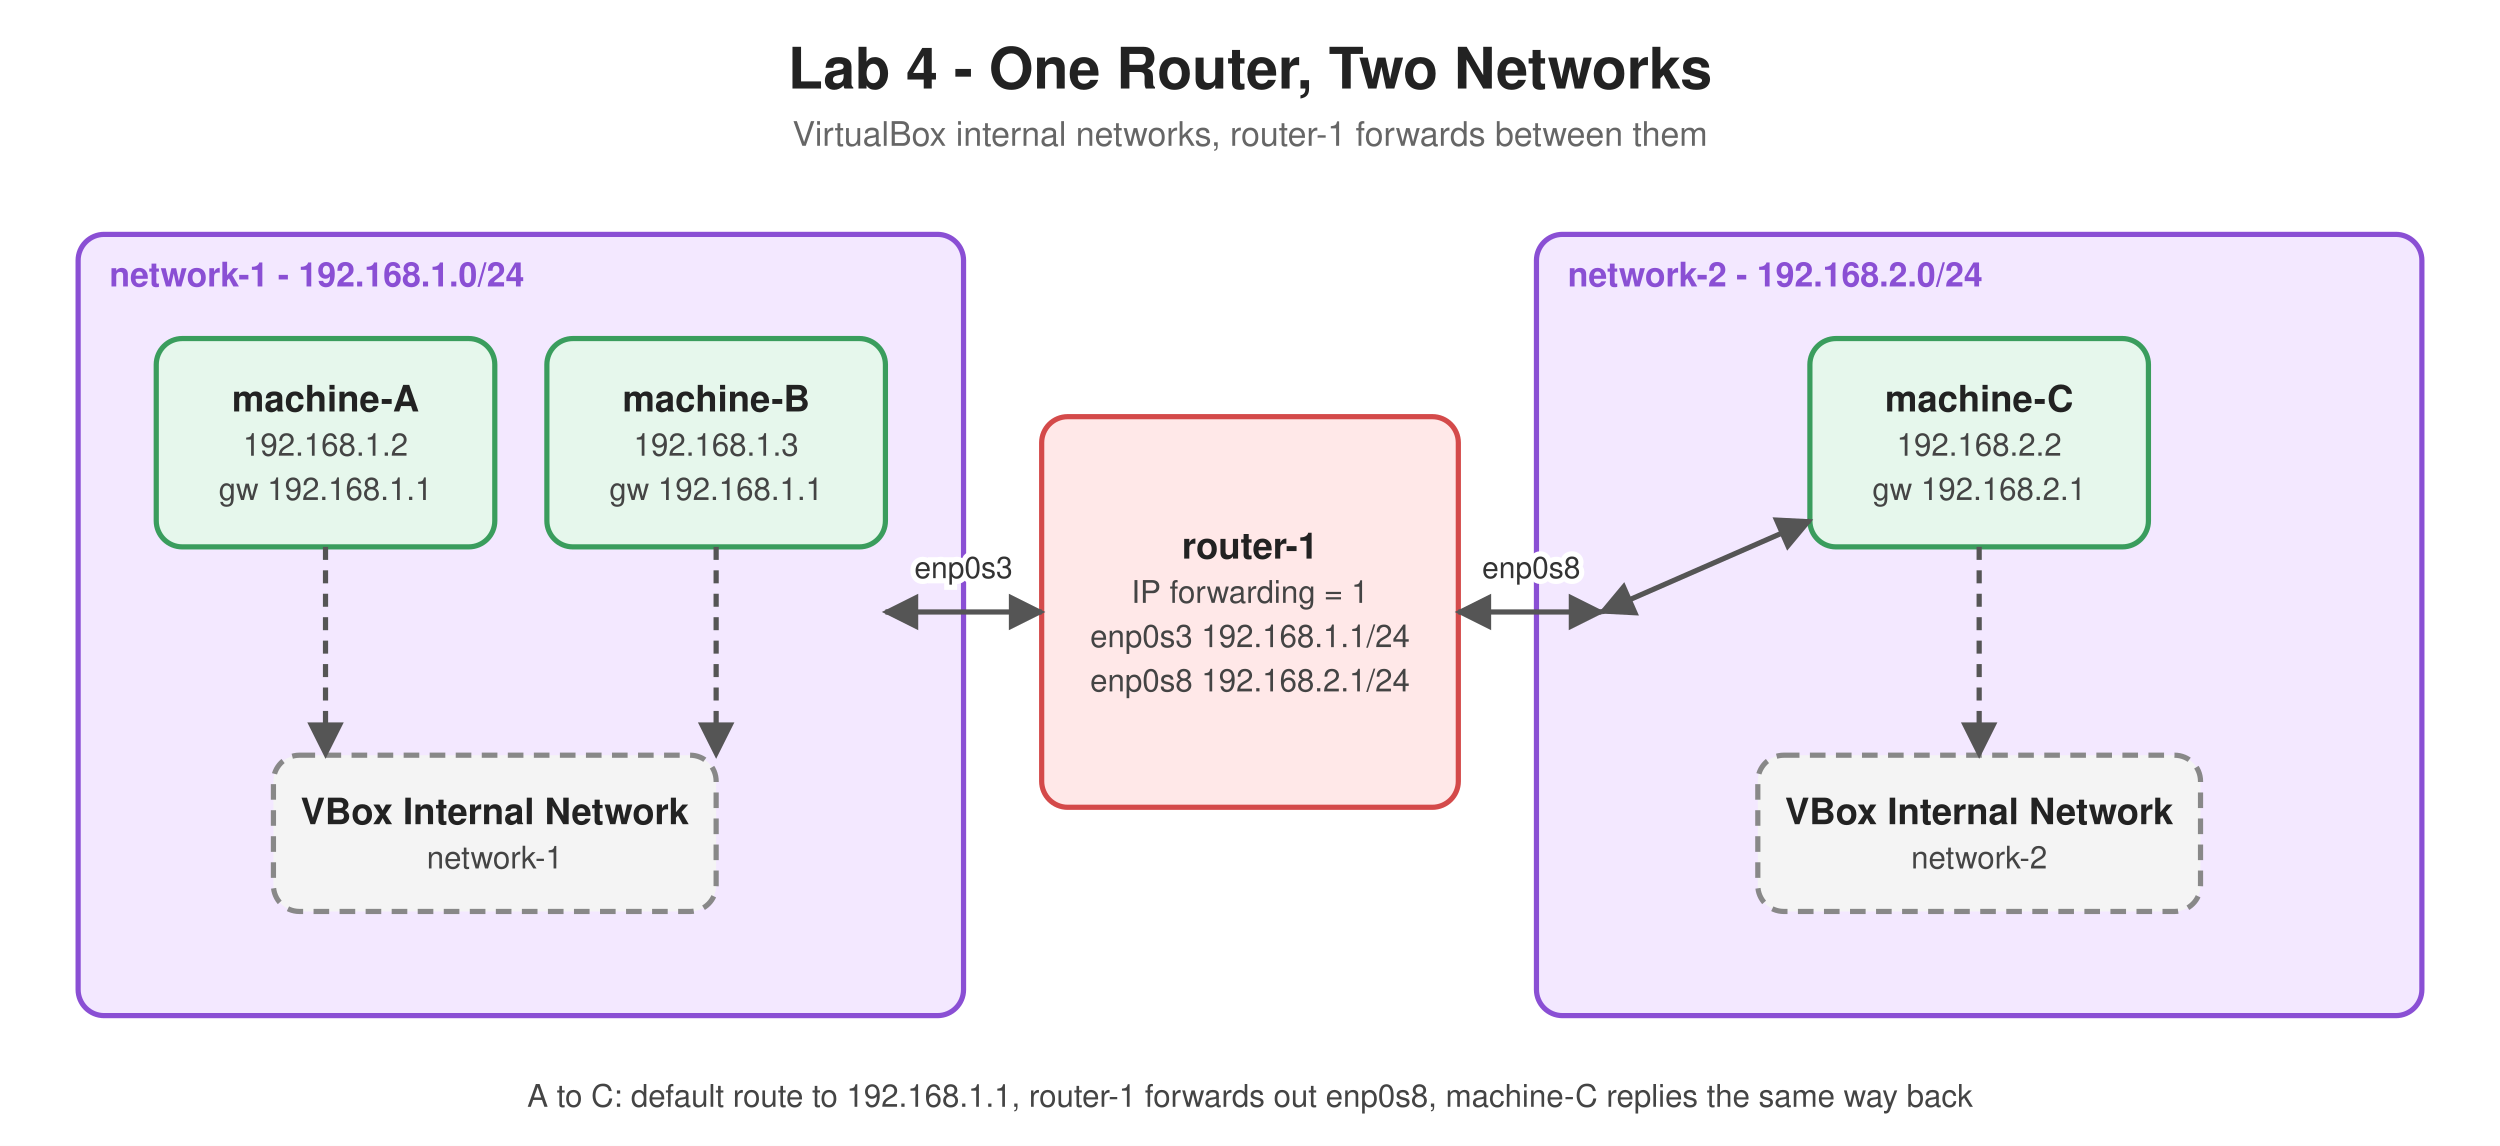
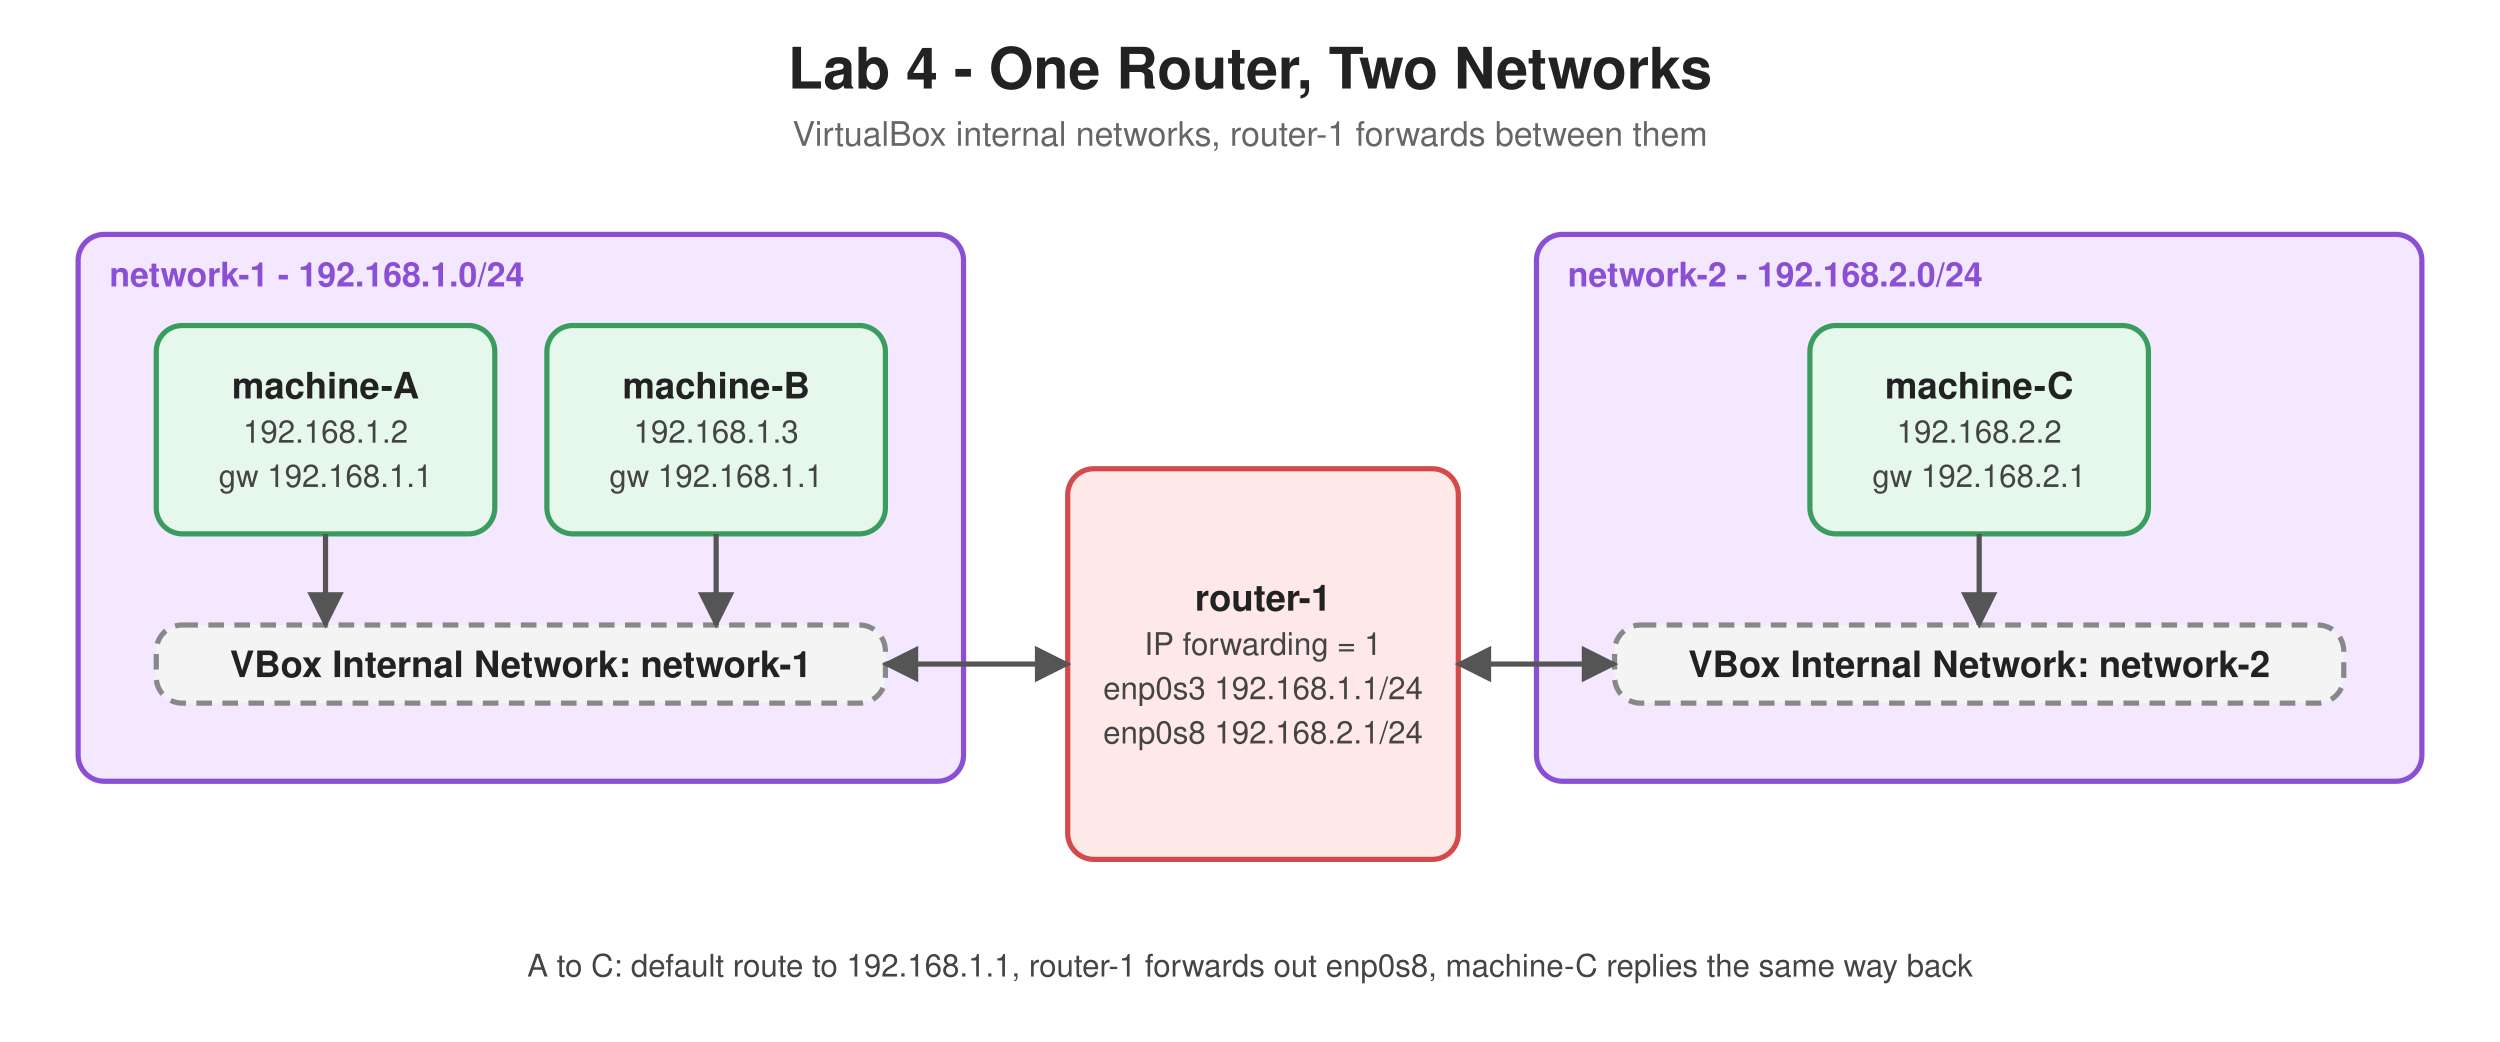
- <svg xmlns="http://www.w3.org/2000/svg" viewBox="0 0 960 440" width="960" height="440" font-family="Segoe UI, Helvetica, Arial, sans-serif">
+ <svg xmlns="http://www.w3.org/2000/svg" viewBox="0 0 960 400" width="960" height="400" font-family="Segoe UI, Helvetica, Arial, sans-serif">
  <defs>
    <marker id="a" viewBox="0 0 10 10" refX="9" refY="5" markerWidth="7" markerHeight="7" orient="auto-start-reverse">
      <path d="M0,0 L10,5 L0,10 z" fill="#555" />
    </marker>
  </defs>
-   <rect width="960" height="440" fill="#ffffff" />
+   <rect width="960" height="400" fill="#ffffff" />
  <text x="480.0" y="34" text-anchor="middle" font-size="22" font-weight="700" fill="#222">Lab 4 - One Router, Two Networks</text>
  <text x="480.0" y="56" text-anchor="middle" font-size="13" fill="#666">VirtualBox internal networks, router-1 forwards between them</text>
-   <rect x="30" y="90" width="340" height="300" rx="10" fill="#f3e8ff" stroke="#8a4fd4" stroke-width="2" />
+   <rect x="30" y="90" width="340" height="210" rx="10" fill="#f3e8ff" stroke="#8a4fd4" stroke-width="2" />
  <text x="42" y="110" font-size="13" font-weight="700" fill="#8a4fd4">network-1 - 192.168.1.0/24</text>
-   <rect x="60" y="130" width="130" height="80" rx="10" fill="#e6f7ec" stroke="#3a9d5d" stroke-width="2" />
-   <text x="125.0" y="158.0" text-anchor="middle" font-size="14" font-weight="700" fill="#222">machine-A</text>
-   <text x="125.0" y="175.0" text-anchor="middle" font-size="12" fill="#444">192.168.1.2</text>
-   <text x="125.0" y="192.0" text-anchor="middle" font-size="12" fill="#444">gw 192.168.1.1</text>
-   <rect x="210" y="130" width="130" height="80" rx="10" fill="#e6f7ec" stroke="#3a9d5d" stroke-width="2" />
-   <text x="275.0" y="158.0" text-anchor="middle" font-size="14" font-weight="700" fill="#222">machine-B</text>
-   <text x="275.0" y="175.0" text-anchor="middle" font-size="12" fill="#444">192.168.1.3</text>
-   <text x="275.0" y="192.0" text-anchor="middle" font-size="12" fill="#444">gw 192.168.1.1</text>
-   <rect x="105" y="290" width="170" height="60" rx="10" fill="#f4f4f4" stroke="#888" stroke-width="2" stroke-dasharray="6 4" />
-   <text x="190.0" y="316.5" text-anchor="middle" font-size="14" font-weight="700" fill="#222">VBox Internal Network</text>
-   <text x="190.0" y="333.5" text-anchor="middle" font-size="12" fill="#444">network-1</text>
-   <rect x="400" y="160" width="160" height="150" rx="10" fill="#ffe8e8" stroke="#d44a4a" stroke-width="2" />
-   <text x="480.0" y="214.5" text-anchor="middle" font-size="14" font-weight="700" fill="#222">router-1</text>
-   <text x="480.0" y="231.5" text-anchor="middle" font-size="12" fill="#444">IP forwarding = 1</text>
-   <text x="480.0" y="248.5" text-anchor="middle" font-size="12" fill="#444">enp0s3 192.168.1.1/24</text>
-   <text x="480.0" y="265.5" text-anchor="middle" font-size="12" fill="#444">enp0s8 192.168.2.1/24</text>
-   <rect x="590" y="90" width="340" height="300" rx="10" fill="#f3e8ff" stroke="#8a4fd4" stroke-width="2" />
+   <rect x="60" y="125" width="130" height="80" rx="10" fill="#e6f7ec" stroke="#3a9d5d" stroke-width="2" />
+   <text x="125.0" y="153.0" text-anchor="middle" font-size="14" font-weight="700" fill="#222">machine-A</text>
+   <text x="125.0" y="170.0" text-anchor="middle" font-size="12" fill="#444">192.168.1.2</text>
+   <text x="125.0" y="187.0" text-anchor="middle" font-size="12" fill="#444">gw 192.168.1.1</text>
+   <rect x="210" y="125" width="130" height="80" rx="10" fill="#e6f7ec" stroke="#3a9d5d" stroke-width="2" />
+   <text x="275.0" y="153.0" text-anchor="middle" font-size="14" font-weight="700" fill="#222">machine-B</text>
+   <text x="275.0" y="170.0" text-anchor="middle" font-size="12" fill="#444">192.168.1.3</text>
+   <text x="275.0" y="187.0" text-anchor="middle" font-size="12" fill="#444">gw 192.168.1.1</text>
+   <rect x="60" y="240" width="280" height="30" rx="10" fill="#f4f4f4" stroke="#888" stroke-width="2" stroke-dasharray="6 4" />
+   <text x="200.0" y="260.0" text-anchor="middle" font-size="14" font-weight="700" fill="#222">VBox Internal Network: network-1</text>
+   <line x1="125" y1="205" x2="125" y2="240" stroke="#555" stroke-width="2" marker-end="url(#a)" />
+   <line x1="275" y1="205" x2="275" y2="240" stroke="#555" stroke-width="2" marker-end="url(#a)" />
+   <rect x="410" y="180" width="150" height="150" rx="10" fill="#ffe8e8" stroke="#d44a4a" stroke-width="2" />
+   <text x="485.0" y="234.5" text-anchor="middle" font-size="14" font-weight="700" fill="#222">router-1</text>
+   <text x="485.0" y="251.5" text-anchor="middle" font-size="12" fill="#444">IP forwarding = 1</text>
+   <text x="485.0" y="268.5" text-anchor="middle" font-size="12" fill="#444">enp0s3 192.168.1.1/24</text>
+   <text x="485.0" y="285.5" text-anchor="middle" font-size="12" fill="#444">enp0s8 192.168.2.1/24</text>
+   <rect x="590" y="90" width="340" height="210" rx="10" fill="#f3e8ff" stroke="#8a4fd4" stroke-width="2" />
  <text x="602" y="110" font-size="13" font-weight="700" fill="#8a4fd4">network-2 - 192.168.2.0/24</text>
-   <rect x="695" y="130" width="130" height="80" rx="10" fill="#e6f7ec" stroke="#3a9d5d" stroke-width="2" />
-   <text x="760.0" y="158.0" text-anchor="middle" font-size="14" font-weight="700" fill="#222">machine-C</text>
-   <text x="760.0" y="175.0" text-anchor="middle" font-size="12" fill="#444">192.168.2.2</text>
-   <text x="760.0" y="192.0" text-anchor="middle" font-size="12" fill="#444">gw 192.168.2.1</text>
-   <rect x="675" y="290" width="170" height="60" rx="10" fill="#f4f4f4" stroke="#888" stroke-width="2" stroke-dasharray="6 4" />
-   <text x="760.0" y="316.5" text-anchor="middle" font-size="14" font-weight="700" fill="#222">VBox Internal Network</text>
-   <text x="760.0" y="333.5" text-anchor="middle" font-size="12" fill="#444">network-2</text>
-   <line x1="125" y1="210" x2="125" y2="290" stroke="#555" stroke-width="2" stroke-dasharray="5 4" marker-end="url(#a)" />
-   <line x1="275" y1="210" x2="275" y2="290" stroke="#555" stroke-width="2" stroke-dasharray="5 4" marker-end="url(#a)" />
-   <line x1="340" y1="235" x2="400" y2="235" stroke="#555" stroke-width="2" marker-end="url(#a)" marker-start="url(#a)" />
-   <text x="370" y="222" text-anchor="middle" font-size="11.5" fill="#333" stroke="#fff" stroke-width="4" paint-order="stroke">enp0s3</text>
-   <line x1="560" y1="235" x2="615" y2="235" stroke="#555" stroke-width="2" marker-end="url(#a)" marker-start="url(#a)" />
-   <text x="588" y="222" text-anchor="middle" font-size="11.5" fill="#333" stroke="#fff" stroke-width="4" paint-order="stroke">enp0s8</text>
-   <line x1="615" y1="235" x2="695" y2="200" stroke="#555" stroke-width="2" marker-end="url(#a)" marker-start="url(#a)" />
-   <line x1="760" y1="210" x2="760" y2="290" stroke="#555" stroke-width="2" stroke-dasharray="5 4" marker-end="url(#a)" />
-   <text x="480" y="425" text-anchor="middle" font-size="12" fill="#444">A to C: default route to 192.168.1.1, router-1 forwards out enp0s8, machine-C replies the same way back</text>
+   <rect x="695" y="125" width="130" height="80" rx="10" fill="#e6f7ec" stroke="#3a9d5d" stroke-width="2" />
+   <text x="760.0" y="153.0" text-anchor="middle" font-size="14" font-weight="700" fill="#222">machine-C</text>
+   <text x="760.0" y="170.0" text-anchor="middle" font-size="12" fill="#444">192.168.2.2</text>
+   <text x="760.0" y="187.0" text-anchor="middle" font-size="12" fill="#444">gw 192.168.2.1</text>
+   <rect x="620" y="240" width="280" height="30" rx="10" fill="#f4f4f4" stroke="#888" stroke-width="2" stroke-dasharray="6 4" />
+   <text x="760.0" y="260.0" text-anchor="middle" font-size="14" font-weight="700" fill="#222">VBox Internal Network: network-2</text>
+   <line x1="760" y1="205" x2="760" y2="240" stroke="#555" stroke-width="2" marker-end="url(#a)" />
+   <line x1="340" y1="255" x2="410" y2="255" stroke="#555" stroke-width="2" marker-end="url(#a)" marker-start="url(#a)" />
+   <line x1="560" y1="255" x2="620" y2="255" stroke="#555" stroke-width="2" marker-end="url(#a)" marker-start="url(#a)" />
+   <text x="480" y="375" text-anchor="middle" font-size="12" fill="#444">A to C: default route to 192.168.1.1, router-1 forwards out enp0s8, machine-C replies the same way back</text>
</svg>
